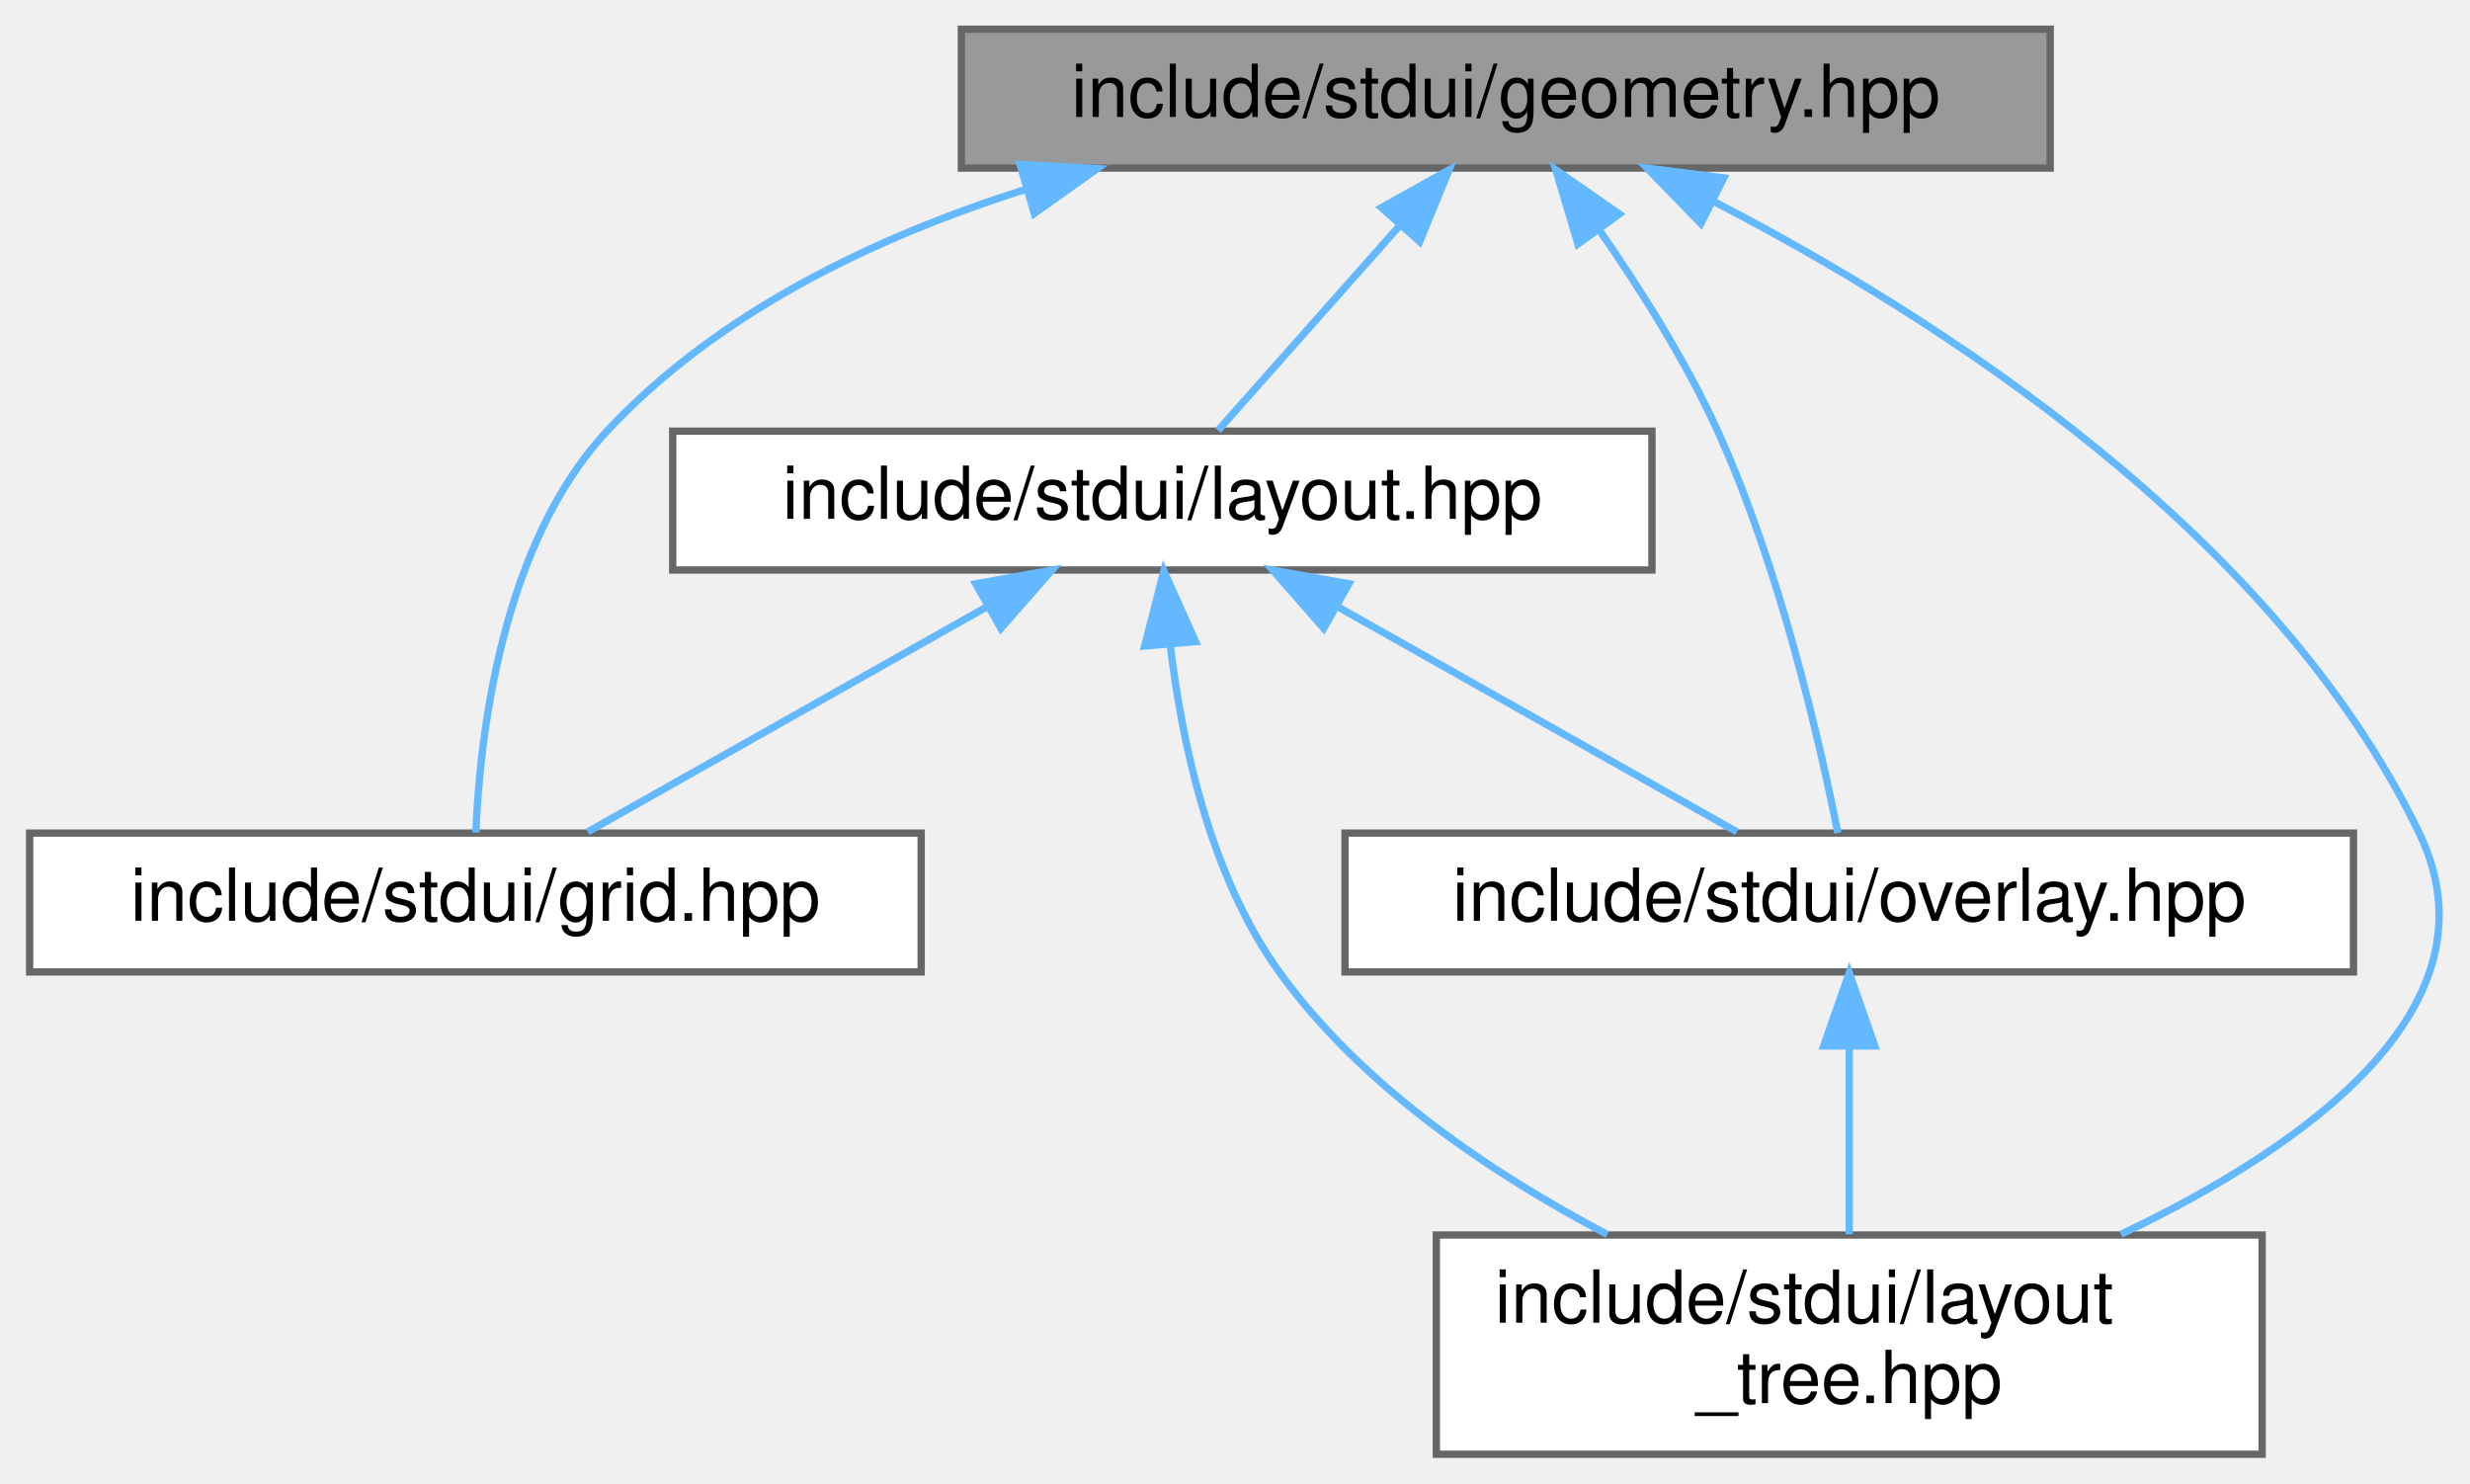
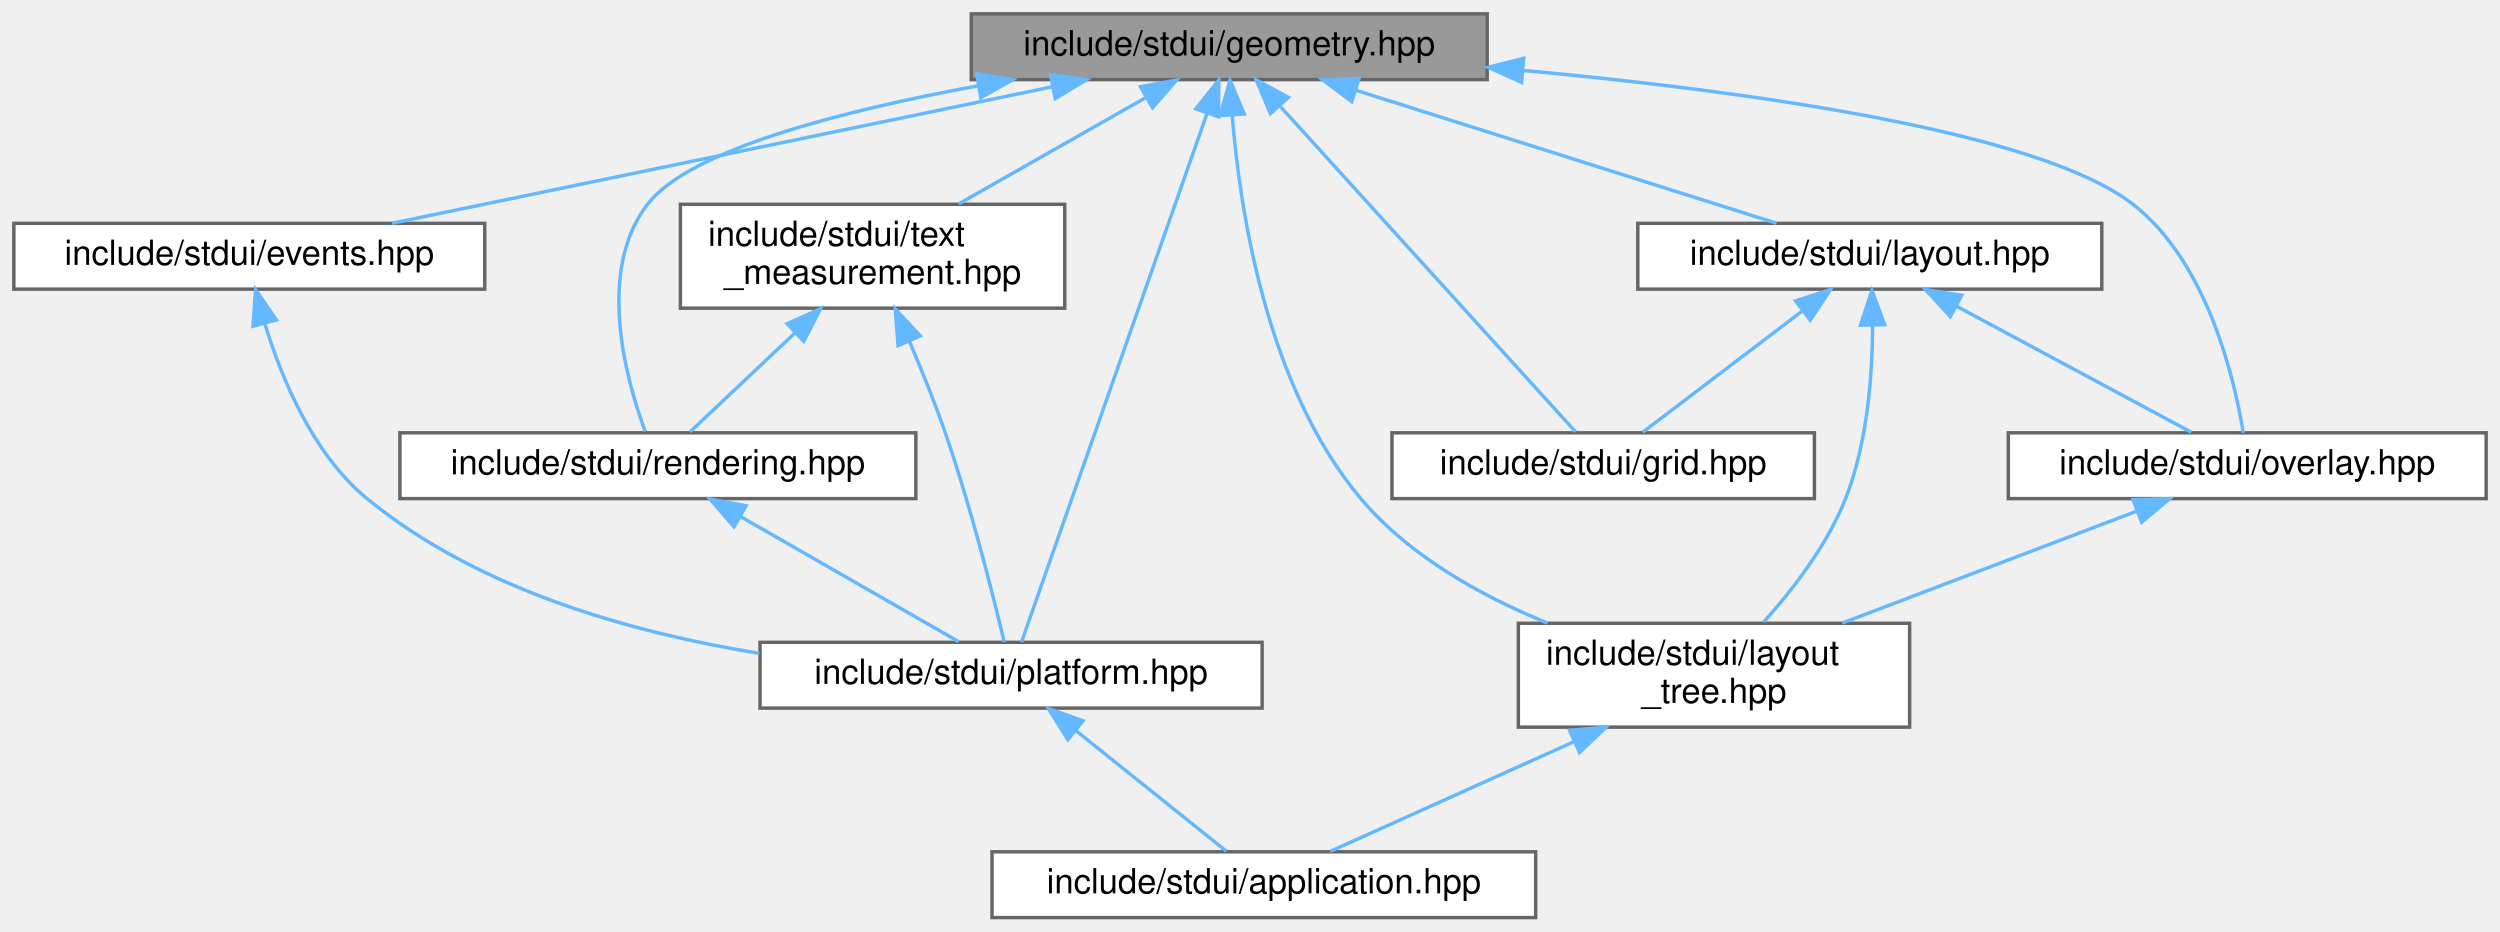
- <svg xmlns="http://www.w3.org/2000/svg" xmlns:xlink="http://www.w3.org/1999/xlink" width="338pt" height="203pt" viewBox="0.00 0.00 337.89 203.00">
-   <g id="graph0" class="graph" transform="scale(1 1) rotate(0) translate(4 199)">
+ <svg xmlns="http://www.w3.org/2000/svg" xmlns:xlink="http://www.w3.org/1999/xlink" width="722pt" height="269pt" viewBox="0.00 0.00 722.00 269.00">
+   <g id="graph0" class="graph" transform="scale(1 1) rotate(0) translate(4 265)">
    <g id="Node000001" class="node">
      <g id="a_Node000001">
        <a xlink:title=" ">
-           <polygon fill="#999999" stroke="#666666" points="276.5,-195 127.5,-195 127.5,-176 276.5,-176 276.5,-195" />
-           <text text-anchor="middle" x="202" y="-183" font-family="Helvetica,sans-Serif" font-size="10.00">include/stdui/geometry.hpp</text>
+           <polygon fill="#999999" stroke="#666666" points="425.5,-261 276.5,-261 276.5,-242 425.5,-242 425.5,-261" />
+           <text text-anchor="middle" x="351" y="-249" font-family="Helvetica,sans-Serif" font-size="10.00">include/stdui/geometry.hpp</text>
        </a>
      </g>
    </g>
    <g id="Node000002" class="node">
      <g id="a_Node000002">
-         <a xlink:href="grid_8hpp.html" target="_top" xlink:title=" ">
-           <polygon fill="white" stroke="#666666" points="122,-85 0,-85 0,-66 122,-66 122,-85" />
-           <text text-anchor="middle" x="61" y="-73" font-family="Helvetica,sans-Serif" font-size="10.00">include/stdui/grid.hpp</text>
+         <a xlink:href="events_8hpp.html" target="_top" xlink:title=" ">
+           <polygon fill="white" stroke="#666666" points="136,-200.5 0,-200.5 0,-181.5 136,-181.5 136,-200.5" />
+           <text text-anchor="middle" x="68" y="-188.5" font-family="Helvetica,sans-Serif" font-size="10.00">include/stdui/events.hpp</text>
        </a>
      </g>
    </g>
    <g id="edge1_Node000001_Node000002" class="edge">
      <g id="a_edge1_Node000001_Node000002">
        <a xlink:title=" ">
-           <path fill="none" stroke="#63b8ff" d="M136.32,-173.09C115.55,-166.53 94.1,-156.21 79,-140 64.63,-124.57 61.62,-98.52 61.06,-85.08" />
-           <polygon fill="#63b8ff" stroke="#63b8ff" points="135.53,-176.5 146.11,-175.93 137.48,-169.78 135.53,-176.5" />
+           <path fill="none" stroke="#63b8ff" d="M300.03,-239.96C245.4,-228.67 159.73,-210.96 109.2,-200.52" />
+           <polygon fill="#63b8ff" stroke="#63b8ff" points="299.35,-243.4 309.85,-241.99 300.76,-236.54 299.35,-243.4" />
        </a>
      </g>
    </g>
    <g id="Node000003" class="node">
      <g id="a_Node000003">
+         <a xlink:href="platform_8hpp.html" target="_top" xlink:title=" ">
+           <polygon fill="white" stroke="#666666" points="360.5,-79.5 215.5,-79.5 215.5,-60.5 360.5,-60.5 360.5,-79.5" />
+           <text text-anchor="middle" x="288" y="-67.5" font-family="Helvetica,sans-Serif" font-size="10.00">include/stdui/platform.hpp</text>
+         </a>
+       </g>
+     </g>
+     <g id="edge13_Node000001_Node000003" class="edge">
+       <g id="a_edge13_Node000001_Node000003">
+         <a xlink:title=" ">
+           <path fill="none" stroke="#63b8ff" d="M344.52,-232.03C331.09,-193.76 300.67,-107.11 291.01,-79.57" />
+           <polygon fill="#63b8ff" stroke="#63b8ff" points="341.35,-233.57 347.96,-241.84 347.95,-231.25 341.35,-233.57" />
+         </a>
+       </g>
+     </g>
+     <g id="Node000005" class="node">
+       <g id="a_Node000005">
+         <a xlink:href="grid_8hpp.html" target="_top" xlink:title=" ">
+           <polygon fill="white" stroke="#666666" points="520,-140 398,-140 398,-121 520,-121 520,-140" />
+           <text text-anchor="middle" x="459" y="-128" font-family="Helvetica,sans-Serif" font-size="10.00">include/stdui/grid.hpp</text>
+         </a>
+       </g>
+     </g>
+     <g id="edge4_Node000001_Node000005" class="edge">
+       <g id="a_edge4_Node000001_Node000005">
+         <a xlink:title=" ">
+           <path fill="none" stroke="#63b8ff" d="M365.75,-234.25C388.9,-208.74 432.98,-160.17 451.01,-140.3" />
+           <polygon fill="#63b8ff" stroke="#63b8ff" points="362.9,-232.18 358.77,-241.94 368.08,-236.89 362.9,-232.18" />
+         </a>
+       </g>
+     </g>
+     <g id="Node000006" class="node">
+       <g id="a_Node000006">
        <a xlink:href="layout_8hpp.html" target="_top" xlink:title=" ">
-           <polygon fill="white" stroke="#666666" points="222,-140 88,-140 88,-121 222,-121 222,-140" />
-           <text text-anchor="middle" x="155" y="-128" font-family="Helvetica,sans-Serif" font-size="10.00">include/stdui/layout.hpp</text>
-         </a>
-       </g>
-     </g>
-     <g id="edge2_Node000001_Node000003" class="edge">
-       <g id="a_edge2_Node000001_Node000003">
-         <a xlink:title=" ">
-           <path fill="none" stroke="#63b8ff" d="M187.58,-168.24C179.34,-158.95 169.35,-147.68 162.62,-140.09" />
-           <polygon fill="#63b8ff" stroke="#63b8ff" points="184.99,-170.59 194.24,-175.75 190.22,-165.94 184.99,-170.59" />
+           <polygon fill="white" stroke="#666666" points="603,-200.5 469,-200.5 469,-181.5 603,-181.5 603,-200.5" />
+           <text text-anchor="middle" x="536" y="-188.5" font-family="Helvetica,sans-Serif" font-size="10.00">include/stdui/layout.hpp</text>
+         </a>
+       </g>
+     </g>
+     <g id="edge5_Node000001_Node000006" class="edge">
+       <g id="a_edge5_Node000001_Node000006">
+         <a xlink:title=" ">
+           <path fill="none" stroke="#63b8ff" d="M387.48,-238.96C423.27,-227.65 476.99,-210.66 509.07,-200.52" />
+           <polygon fill="#63b8ff" stroke="#63b8ff" points="386.38,-235.64 377.9,-241.99 388.49,-242.32 386.38,-235.64" />
+         </a>
+       </g>
+     </g>
+     <g id="Node000007" class="node">
+       <g id="a_Node000007">
+         <a xlink:href="layout__tree_8hpp.html" target="_top" xlink:title=" ">
+           <polygon fill="white" stroke="#666666" points="547.5,-85 434.5,-85 434.5,-55 547.5,-55 547.5,-85" />
+           <text text-anchor="start" x="442.5" y="-73" font-family="Helvetica,sans-Serif" font-size="10.00">include/stdui/layout</text>
+           <text text-anchor="middle" x="491" y="-62" font-family="Helvetica,sans-Serif" font-size="10.00">_tree.hpp</text>
+         </a>
+       </g>
+     </g>
+     <g id="edge11_Node000001_Node000007" class="edge">
+       <g id="a_edge11_Node000001_Node000007">
+         <a xlink:title=" ">
+           <path fill="none" stroke="#63b8ff" d="M351.86,-231.68C354.06,-204.31 361.79,-153.3 389,-121 402.98,-104.41 423.78,-92.85 442.95,-85.05" />
+           <polygon fill="#63b8ff" stroke="#63b8ff" points="348.36,-231.63 351.22,-241.83 355.35,-232.07 348.36,-231.63" />
+         </a>
+       </g>
+     </g>
+     <g id="Node000008" class="node">
+       <g id="a_Node000008">
+         <a xlink:href="overlay_8hpp.html" target="_top" xlink:title=" ">
+           <polygon fill="white" stroke="#666666" points="714,-140 576,-140 576,-121 714,-121 714,-140" />
+           <text text-anchor="middle" x="645" y="-128" font-family="Helvetica,sans-Serif" font-size="10.00">include/stdui/overlay.hpp</text>
+         </a>
+       </g>
+     </g>
+     <g id="edge12_Node000001_Node000008" class="edge">
+       <g id="a_edge12_Node000001_Node000008">
+         <a xlink:title=" ">
+           <path fill="none" stroke="#63b8ff" d="M436.1,-244.64C501.5,-238.59 585.06,-226.97 612,-206 633.43,-189.32 641.28,-155.75 643.86,-140.01" />
+           <polygon fill="#63b8ff" stroke="#63b8ff" points="435.42,-241.19 425.77,-245.57 436.04,-248.16 435.42,-241.19" />
+         </a>
+       </g>
+     </g>
+     <g id="Node000009" class="node">
+       <g id="a_Node000009">
+         <a xlink:href="rendering_8hpp.html" target="_top" xlink:title=" ">
+           <polygon fill="white" stroke="#666666" points="260.5,-140 111.5,-140 111.5,-121 260.5,-121 260.5,-140" />
+           <text text-anchor="middle" x="186" y="-128" font-family="Helvetica,sans-Serif" font-size="10.00">include/stdui/rendering.hpp</text>
+         </a>
+       </g>
+     </g>
+     <g id="edge14_Node000001_Node000009" class="edge">
+       <g id="a_edge14_Node000001_Node000009">
+         <a xlink:title=" ">
+           <path fill="none" stroke="#63b8ff" d="M278.49,-240.22C238.7,-232.93 195.04,-221.65 183,-206 168.16,-186.71 176.73,-155.58 182.34,-140.39" />
+           <polygon fill="#63b8ff" stroke="#63b8ff" points="278.04,-243.69 288.5,-241.99 279.26,-236.8 278.04,-243.69" />
+         </a>
+       </g>
+     </g>
+     <g id="Node000010" class="node">
+       <g id="a_Node000010">
+         <a xlink:href="text__measurement_8hpp.html" target="_top" xlink:title=" ">
+           <polygon fill="white" stroke="#666666" points="303.5,-206 192.5,-206 192.5,-176 303.5,-176 303.5,-206" />
+           <text text-anchor="start" x="200.5" y="-194" font-family="Helvetica,sans-Serif" font-size="10.00">include/stdui/text</text>
+           <text text-anchor="middle" x="248" y="-183" font-family="Helvetica,sans-Serif" font-size="10.00">_measurement.hpp</text>
+         </a>
+       </g>
+     </g>
+     <g id="edge16_Node000001_Node000010" class="edge">
+       <g id="a_edge16_Node000001_Node000010">
+         <a xlink:title=" ">
+           <path fill="none" stroke="#63b8ff" d="M326.9,-236.81C310.65,-227.58 289.26,-215.43 272.85,-206.11" />
+           <polygon fill="#63b8ff" stroke="#63b8ff" points="325.38,-239.97 335.8,-241.87 328.84,-233.89 325.38,-239.97" />
+         </a>
+       </g>
+     </g>
+     <g id="edge2_Node000002_Node000003" class="edge">
+       <g id="a_edge2_Node000002_Node000003">
+         <a xlink:title=" ">
+           <path fill="none" stroke="#63b8ff" d="M72.44,-171.7C77.18,-156.01 86.24,-133.95 102,-121 133.78,-94.89 177.96,-82.33 215.29,-76.32" />
+           <polygon fill="#63b8ff" stroke="#63b8ff" points="69.06,-170.79 69.82,-181.35 75.82,-172.62 69.06,-170.79" />
        </a>
      </g>
    </g>
    <g id="Node000004" class="node">
      <g id="a_Node000004">
-         <a xlink:href="layout__tree_8hpp.html" target="_top" xlink:title=" ">
-           <polygon fill="white" stroke="#666666" points="305.5,-30 192.5,-30 192.5,0 305.5,0 305.5,-30" />
-           <text text-anchor="start" x="200.5" y="-18" font-family="Helvetica,sans-Serif" font-size="10.00">include/stdui/layout</text>
-           <text text-anchor="middle" x="249" y="-7" font-family="Helvetica,sans-Serif" font-size="10.00">_tree.hpp</text>
-         </a>
-       </g>
-     </g>
-     <g id="edge7_Node000001_Node000004" class="edge">
-       <g id="a_edge7_Node000001_Node000004">
-         <a xlink:title=" ">
-           <path fill="none" stroke="#63b8ff" d="M230.55,-171.38C260.87,-155.69 307.11,-126.26 327,-85 338.46,-61.22 311.48,-42.12 286.18,-30.1" />
-           <polygon fill="#63b8ff" stroke="#63b8ff" points="228.7,-168.4 221.32,-176 231.83,-174.66 228.7,-168.4" />
-         </a>
-       </g>
-     </g>
-     <g id="Node000005" class="node">
-       <g id="a_Node000005">
-         <a xlink:href="overlay_8hpp.html" target="_top" xlink:title=" ">
-           <polygon fill="white" stroke="#666666" points="318,-85 180,-85 180,-66 318,-66 318,-85" />
-           <text text-anchor="middle" x="249" y="-73" font-family="Helvetica,sans-Serif" font-size="10.00">include/stdui/overlay.hpp</text>
-         </a>
-       </g>
-     </g>
-     <g id="edge8_Node000001_Node000005" class="edge">
-       <g id="a_edge8_Node000001_Node000005">
-         <a xlink:title=" ">
-           <path fill="none" stroke="#63b8ff" d="M214.74,-167.61C220.33,-159.58 226.62,-149.64 231,-140 239.54,-121.23 244.97,-97.46 247.44,-85" />
-           <polygon fill="#63b8ff" stroke="#63b8ff" points="211.87,-165.61 208.84,-175.76 217.54,-169.71 211.87,-165.61" />
-         </a>
-       </g>
-     </g>
-     <g id="edge3_Node000003_Node000002" class="edge">
-       <g id="a_edge3_Node000003_Node000002">
-         <a xlink:title=" ">
-           <path fill="none" stroke="#63b8ff" d="M131,-115.97C113.81,-106.28 91.19,-93.52 76.38,-85.17" />
-           <polygon fill="#63b8ff" stroke="#63b8ff" points="129.47,-119.12 139.9,-120.98 132.91,-113.02 129.47,-119.12" />
-         </a>
-       </g>
-     </g>
-     <g id="edge4_Node000003_Node000004" class="edge">
-       <g id="a_edge4_Node000003_Node000004">
-         <a xlink:title=" ">
-           <path fill="none" stroke="#63b8ff" d="M156.08,-110.79C157.67,-97.26 161.56,-79.12 171,-66 182.27,-50.33 200.12,-38.37 215.89,-30.08" />
-           <polygon fill="#63b8ff" stroke="#63b8ff" points="152.58,-110.6 155.21,-120.86 159.55,-111.2 152.58,-110.6" />
-         </a>
-       </g>
-     </g>
-     <g id="edge5_Node000003_Node000005" class="edge">
-       <g id="a_edge5_Node000003_Node000005">
-         <a xlink:title=" ">
-           <path fill="none" stroke="#63b8ff" d="M179,-115.97C196.19,-106.28 218.81,-93.52 233.62,-85.17" />
-           <polygon fill="#63b8ff" stroke="#63b8ff" points="177.09,-113.02 170.1,-120.98 180.53,-119.12 177.09,-113.02" />
-         </a>
-       </g>
-     </g>
-     <g id="edge6_Node000005_Node000004" class="edge">
-       <g id="a_edge6_Node000005_Node000004">
-         <a xlink:title=" ">
-           <path fill="none" stroke="#63b8ff" d="M249,-55.65C249,-47.36 249,-37.78 249,-30.11" />
-           <polygon fill="#63b8ff" stroke="#63b8ff" points="245.5,-55.87 249,-65.87 252.5,-55.87 245.5,-55.87" />
+         <a xlink:href="application_8hpp.html" target="_top" xlink:title=" ">
+           <polygon fill="white" stroke="#666666" points="439.5,-19 282.5,-19 282.5,0 439.5,0 439.5,-19" />
+           <text text-anchor="middle" x="361" y="-7" font-family="Helvetica,sans-Serif" font-size="10.00">include/stdui/application.hpp</text>
+         </a>
+       </g>
+     </g>
+     <g id="edge3_Node000003_Node000004" class="edge">
+       <g id="a_edge3_Node000003_Node000004">
+         <a xlink:title=" ">
+           <path fill="none" stroke="#63b8ff" d="M306.67,-54.04C320.46,-42.99 338.74,-28.34 350.18,-19.17" />
+           <polygon fill="#63b8ff" stroke="#63b8ff" points="304.39,-51.38 298.77,-60.37 308.76,-56.85 304.39,-51.38" />
+         </a>
+       </g>
+     </g>
+     <g id="edge6_Node000006_Node000005" class="edge">
+       <g id="a_edge6_Node000006_Node000005">
+         <a xlink:title=" ">
+           <path fill="none" stroke="#63b8ff" d="M516.31,-175.04C501.77,-163.99 482.48,-149.34 470.41,-140.17" />
+           <polygon fill="#63b8ff" stroke="#63b8ff" points="514.56,-178.11 524.64,-181.37 518.79,-172.53 514.56,-178.11" />
+         </a>
+       </g>
+     </g>
+     <g id="edge7_Node000006_Node000007" class="edge">
+       <g id="a_edge7_Node000006_Node000007">
+         <a xlink:title=" ">
+           <path fill="none" stroke="#63b8ff" d="M536.8,-171.08C536.77,-156.84 535.34,-137.09 529,-121 523.72,-107.61 513.78,-94.74 505.39,-85.4" />
+           <polygon fill="#63b8ff" stroke="#63b8ff" points="533.3,-171.08 536.6,-181.15 540.3,-171.22 533.3,-171.08" />
+         </a>
+       </g>
+     </g>
+     <g id="edge9_Node000006_Node000008" class="edge">
+       <g id="a_edge9_Node000006_Node000008">
+         <a xlink:title=" ">
+           <path fill="none" stroke="#63b8ff" d="M561.01,-176.58C581.86,-165.38 610.95,-149.77 628.85,-140.17" />
+           <polygon fill="#63b8ff" stroke="#63b8ff" points="559.24,-173.56 552.08,-181.37 562.55,-179.72 559.24,-173.56" />
+         </a>
+       </g>
+     </g>
+     <g id="edge8_Node000007_Node000004" class="edge">
+       <g id="a_edge8_Node000007_Node000004">
+         <a xlink:title=" ">
+           <path fill="none" stroke="#63b8ff" d="M450.49,-50.77C427.05,-40.22 398.63,-27.43 380.2,-19.14" />
+           <polygon fill="#63b8ff" stroke="#63b8ff" points="449.31,-54.08 459.86,-54.99 452.18,-47.69 449.31,-54.08" />
+         </a>
+       </g>
+     </g>
+     <g id="edge10_Node000008_Node000007" class="edge">
+       <g id="a_edge10_Node000008_Node000007">
+         <a xlink:title=" ">
+           <path fill="none" stroke="#63b8ff" d="M612.97,-117.33C588.23,-107.93 553.94,-94.91 528.02,-85.06" />
+           <polygon fill="#63b8ff" stroke="#63b8ff" points="612.02,-120.71 622.61,-120.99 614.5,-114.17 612.02,-120.71" />
+         </a>
+       </g>
+     </g>
+     <g id="edge15_Node000009_Node000003" class="edge">
+       <g id="a_edge15_Node000009_Node000003">
+         <a xlink:title=" ">
+           <path fill="none" stroke="#63b8ff" d="M209.94,-115.77C229.41,-104.6 256.29,-89.19 272.89,-79.67" />
+           <polygon fill="#63b8ff" stroke="#63b8ff" points="207.98,-112.86 201.05,-120.87 211.47,-118.93 207.98,-112.86" />
+         </a>
+       </g>
+     </g>
+     <g id="edge17_Node000010_Node000003" class="edge">
+       <g id="a_edge17_Node000010_Node000003">
+         <a xlink:title=" ">
+           <path fill="none" stroke="#63b8ff" d="M258.66,-166.36C262.19,-158.11 265.98,-148.73 269,-140 276.4,-118.63 282.88,-92.77 286.01,-79.61" />
+           <polygon fill="#63b8ff" stroke="#63b8ff" points="255.36,-165.18 254.56,-175.75 261.77,-167.99 255.36,-165.18" />
+         </a>
+       </g>
+     </g>
+     <g id="edge18_Node000010_Node000009" class="edge">
+       <g id="a_edge18_Node000010_Node000009">
+         <a xlink:title=" ">
+           <path fill="none" stroke="#63b8ff" d="M225.7,-168.96C215.22,-159.07 203.31,-147.83 195.29,-140.27" />
+           <polygon fill="#63b8ff" stroke="#63b8ff" points="223.32,-171.52 232.99,-175.84 228.12,-166.43 223.32,-171.52" />
        </a>
      </g>
    </g>
  </g>
</svg>
